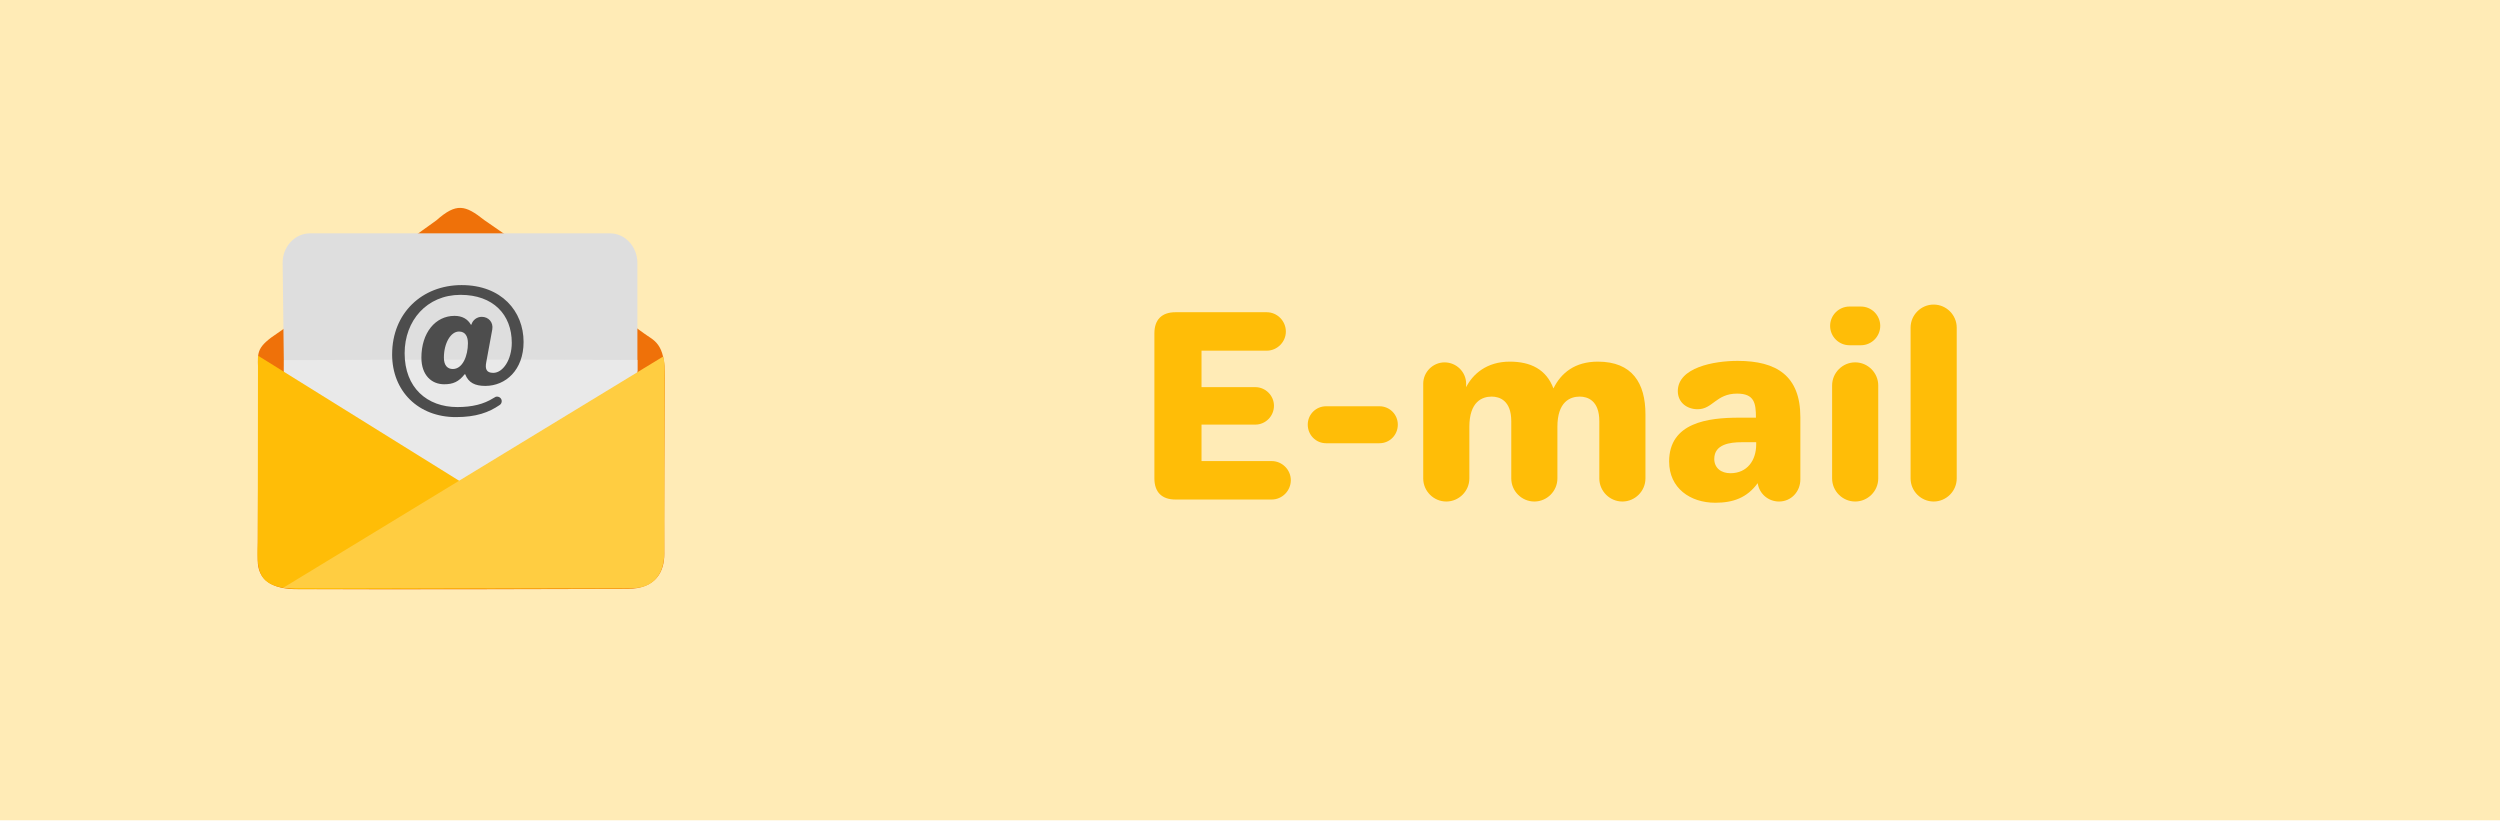
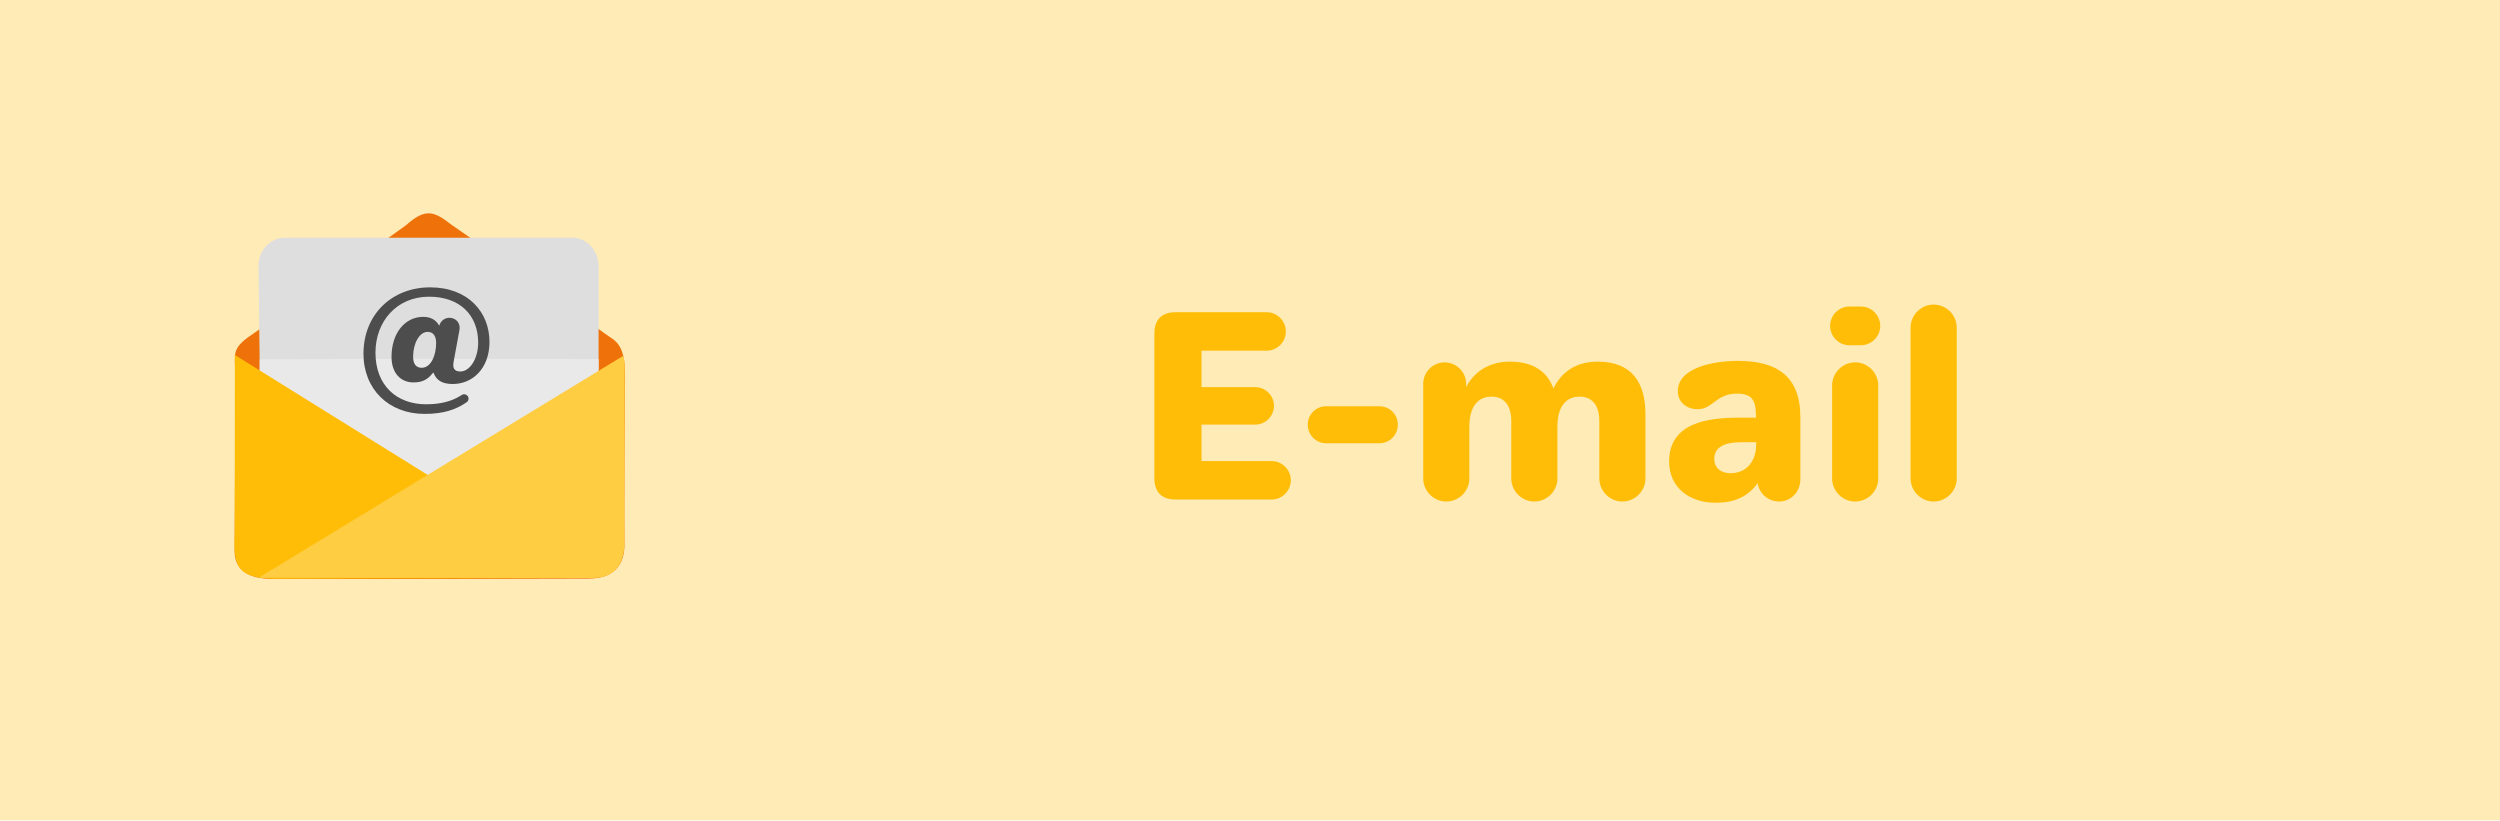
<svg xmlns="http://www.w3.org/2000/svg" width="128mm" height="42mm" viewBox="0 0 128 42" version="1.1" id="svg8">
  <defs id="defs2">
    <linearGradient y2="180" x2="100.008" y1="40.008" x1="160.008" id="b" gradientUnits="userSpaceOnUse">
      <stop id="stop817" offset="0" stop-color="#37aee2" />
      <stop id="stop819" offset="1" stop-color="#1e96c8" />
    </linearGradient>
    <linearGradient y2="174.708" x2="146.527" y1="131.028" x1="123.641" id="w" gradientTransform="scale(1.091908,0.915828)" gradientUnits="userSpaceOnUse">
      <stop id="stop822" offset="0" stop-color="#eff7fc" />
      <stop id="stop824" offset="1" stop-color="#fff" />
    </linearGradient>
  </defs>
  <g id="layer1" transform="translate(-45.1306,-86.64917)" style="display:inline;opacity:1">
    <rect id="rect10" width="128" height="42" x="45.131" y="86.649" style="fill:#ffbd07;fill-opacity:0.294;stroke:none;stroke-width:2.001;stroke-miterlimit:4;stroke-dasharray:none;stroke-opacity:1" />
    <g aria-label="E-mail" style="font-style:normal;font-variant:normal;font-weight:normal;font-stretch:normal;font-size:12.7px;line-height:1.25;font-family:'Old Standard TT';-inkscape-font-specification:'Old Standard TT';letter-spacing:0px;word-spacing:0px;fill:#ffbd07;fill-opacity:1;stroke:none;stroke-width:0.265" id="text857" transform="translate(-1.058333)">
      <path d="m 105.294,111.146 c 0,0.699 0.381,1.079 1.079,1.079 h 4.928 c 0.533,0 0.978,-0.445 0.978,-0.991 0,-0.533 -0.445,-0.978 -0.978,-0.978 h -3.594 v -1.867 h 2.756 c 0.521,0 0.953,-0.432 0.953,-0.965 0,-0.521 -0.432,-0.953 -0.953,-0.953 h -2.756 v -1.867 h 3.34 c 0.533,0 0.978,-0.445 0.978,-0.978 0,-0.546 -0.445,-0.991 -0.978,-0.991 h -4.674 c -0.699,0 -1.079,0.381 -1.079,1.079 z" style="font-style:normal;font-variant:normal;font-weight:normal;font-stretch:normal;font-family:Jellee;-inkscape-font-specification:Jellee;fill:#ffbd07;fill-opacity:1;stroke-width:0.265" id="path840" />
      <path d="m 113.146,108.39 c 0,0.533 0.419,0.953 0.94,0.953 h 2.731 c 0.521,0 0.94,-0.419 0.94,-0.953 0,-0.521 -0.419,-0.94 -0.94,-0.94 h -2.731 c -0.521,0 -0.94,0.419 -0.94,0.94 z" style="font-style:normal;font-variant:normal;font-weight:normal;font-stretch:normal;font-family:Jellee;-inkscape-font-specification:Jellee;fill:#ffbd07;fill-opacity:1;stroke-width:0.265" id="path842" />
      <path d="m 119.058,111.146 c 0,0.648 0.533,1.181 1.181,1.181 0.648,0 1.181,-0.533 1.181,-1.181 v -2.642 c 0,-1.295 0.66,-1.549 1.143,-1.549 0.406,0 1.003,0.203 1.003,1.257 v 2.934 c 0,0.648 0.533,1.181 1.181,1.181 0.648,0 1.181,-0.533 1.181,-1.181 v -2.642 c 0,-1.295 0.66,-1.549 1.143,-1.549 0.406,0 1.003,0.203 1.003,1.257 v 2.934 c 0,0.648 0.533,1.181 1.181,1.181 0.648,0 1.181,-0.533 1.181,-1.181 v -3.289 c 0,-1.587 -0.673,-2.692 -2.438,-2.692 -1.168,0 -1.88,0.572 -2.273,1.372 -0.368,-0.978 -1.168,-1.372 -2.235,-1.372 -1.181,0 -1.892,0.635 -2.235,1.308 v -0.178 c 0,-0.597 -0.495,-1.092 -1.105,-1.092 -0.597,0 -1.092,0.495 -1.092,1.092 z" style="font-style:normal;font-variant:normal;font-weight:normal;font-stretch:normal;font-family:Jellee;-inkscape-font-specification:Jellee;fill:#ffbd07;fill-opacity:1;stroke-width:0.265" id="path844" />
      <path d="m 131.649,110.282 c 0,1.359 1.079,2.108 2.362,2.108 0.914,0 1.626,-0.254 2.172,-1.003 0.076,0.533 0.533,0.94 1.092,0.94 0.622,0 1.092,-0.508 1.092,-1.13 v -3.188 c 0,-2.121 -1.219,-2.883 -3.213,-2.883 -1.219,0 -3.061,0.343 -3.061,1.549 0,0.572 0.457,0.927 1.016,0.927 0.775,0 0.94,-0.8 2.019,-0.8 0.889,0 0.965,0.495 0.965,1.232 h -0.864 c -1.575,0 -3.581,0.241 -3.581,2.248 z m 2.311,-0.14 c 0,-0.749 0.813,-0.851 1.397,-0.851 h 0.749 v 0.114 c 0,0.813 -0.457,1.473 -1.321,1.473 -0.457,0 -0.826,-0.254 -0.826,-0.737 z" style="font-style:normal;font-variant:normal;font-weight:normal;font-stretch:normal;font-family:Jellee;-inkscape-font-specification:Jellee;fill:#ffbd07;fill-opacity:1;stroke-width:0.265" id="path846" />
      <path d="m 139.891,103.335 c 0,0.546 0.445,0.991 0.991,0.991 h 0.584 c 0.546,0 0.991,-0.445 0.991,-0.991 0,-0.546 -0.445,-0.991 -0.991,-0.991 h -0.584 c -0.546,0 -0.991,0.445 -0.991,0.991 z m 0.102,7.811 c 0,0.648 0.533,1.181 1.181,1.181 0.648,0 1.181,-0.533 1.181,-1.181 v -4.763 c 0,-0.648 -0.533,-1.181 -1.181,-1.181 -0.648,0 -1.181,0.533 -1.181,1.181 z" style="font-style:normal;font-variant:normal;font-weight:normal;font-stretch:normal;font-family:Jellee;-inkscape-font-specification:Jellee;fill:#ffbd07;fill-opacity:1;stroke-width:0.265" id="path848" />
      <path d="m 144.011,111.146 c 0,0.648 0.533,1.181 1.181,1.181 0.648,0 1.181,-0.533 1.181,-1.181 v -7.722 c 0,-0.648 -0.533,-1.181 -1.181,-1.181 -0.648,0 -1.181,0.533 -1.181,1.181 z" style="font-style:normal;font-variant:normal;font-weight:normal;font-stretch:normal;font-family:Jellee;-inkscape-font-specification:Jellee;fill:#ffbd07;fill-opacity:1;stroke-width:0.265" id="path850" />
    </g>
  </g>
  <g id="layer2" style="display:none">
    <path style="fill:none;stroke:#000000;stroke-width:0.265px;stroke-linecap:butt;stroke-linejoin:miter;stroke-opacity:1" d="M 0,0 128,42" id="path881" />
    <path style="fill:none;stroke:#000000;stroke-width:0.265px;stroke-linecap:butt;stroke-linejoin:miter;stroke-opacity:1" d="M 0,42 128,1.5894571e-7" id="path883" />
  </g>
  <g id="layer3" style="display:inline">
-     <path style="fill:#ef7109;fill-opacity:1;stroke:none;stroke-width:0.251px;stroke-linecap:butt;stroke-linejoin:miter;stroke-opacity:1" d="m 22.351,11.276 c -2.994,2.167 -7.288,5.201 -8.465,6.006 -0.821,0.621 -0.682,0.882 -0.661,1.905 -0.002,2.791 -0.02,7.299 -0.03,9.491 -0.01,0.983 0.71,1.521 2.103,1.485 4.47,0.025 13.177,8.86e-4 16.839,-0.012 1.443,-0.005 1.885,-0.9 1.875,-1.787 -0.016,-1.37 0.012,-7.214 0.033,-9.025 0.021,-1.811 -0.59,-1.904 -1.076,-2.273 -0.486,-0.369 -6.534,-4.682 -8.173,-5.797 -0.978,-0.776 -1.425,-0.892 -2.446,0.006 z" id="path831" />
+     <path style="fill:#ef7109;fill-opacity:1;stroke:none;stroke-width:0.24px;stroke-linecap:butt;stroke-linejoin:miter;stroke-opacity:1" d="m 20.79,11.529 c -2.87,2.078 -6.986,4.986 -8.114,5.757 -0.787,0.596 -0.653,0.845 -0.633,1.827 -0.001,2.676 -0.019,6.997 -0.029,9.098 -0.01,0.942 0.681,1.458 2.016,1.424 4.285,0.024 12.632,8.49e-4 16.142,-0.012 1.384,-0.005 1.807,-0.863 1.798,-1.713 -0.015,-1.313 0.012,-6.916 0.032,-8.652 0.02,-1.736 -0.566,-1.825 -1.032,-2.179 -0.466,-0.353 -6.264,-4.489 -7.835,-5.557 -0.937,-0.744 -1.366,-0.855 -2.345,0.006 z" id="path831" />
  </g>
  <g id="layer4" style="display:inline">
-     <path style="fill:#dedede;fill-opacity:1;stroke:none;stroke-width:1.969;stroke-miterlimit:4;stroke-dasharray:none;stroke-opacity:1" d="m 15.873,11.947 h 15.36 c 0.777,0 1.402,0.682 1.402,1.529 v 5.538 c -8.196,-0.006 -10.312,-0.016 -18.097,0.012 l -0.067,-5.55 c -0.01,-0.847 0.625,-1.529 1.402,-1.529 z" id="rect835" />
-     <path id="path841" d="m 15.873,25.14 h 15.36 c 0.777,0 1.402,-0.625 1.402,-1.402 v -5.309 c -8.641,-0.022 -9.647,-0.023 -18.097,0.011 l -0.067,5.09 c -0.01,0.777 0.625,1.61 1.402,1.61 z" style="fill:#e9e9e9;fill-opacity:1;stroke:none;stroke-width:1.886;stroke-miterlimit:4;stroke-dasharray:none;stroke-opacity:1" />
+     <path style="fill:#dedede;fill-opacity:1;stroke:none;stroke-width:1.887;stroke-miterlimit:4;stroke-dasharray:none;stroke-opacity:1" d="m 14.58,12.172 h 14.724 c 0.745,0 1.344,0.654 1.344,1.466 v 5.308 c -7.856,-0.006 -9.885,-0.015 -17.348,0.012 l -0.064,-5.32 c -0.01,-0.812 0.6,-1.466 1.344,-1.466 z" id="rect835" />
+     <path id="path841" d="m 14.58,24.819 h 14.724 c 0.745,0 1.344,-0.6 1.344,-1.344 v -5.089 c -8.283,-0.021 -9.248,-0.022 -17.348,0.011 l -0.064,4.88 c -0.01,0.745 0.6,1.543 1.344,1.543 z" style="fill:#e9e9e9;fill-opacity:1;stroke:none;stroke-width:1.808;stroke-miterlimit:4;stroke-dasharray:none;stroke-opacity:1" />
  </g>
  <g id="layer5" style="display:inline" />
  <g id="layer7" style="display:inline">
-     <path style="display:inline;fill:#ffbd07;fill-opacity:1;stroke:none;stroke-width:0.251px;stroke-linecap:butt;stroke-linejoin:miter;stroke-opacity:1" d="m 13.209,18.21 19.15,11.91 -17.061,0.044 c -1.925,-0.057 -2.192,-0.62 -2.1,-2.392 z" id="path845" />
+     <path style="display:inline;fill:#ffbd07;fill-opacity:1;stroke:none;stroke-width:0.24px;stroke-linecap:butt;stroke-linejoin:miter;stroke-opacity:1" d="m 12.026,18.176 18.358,11.417 -16.354,0.042 c -1.845,-0.055 -2.101,-0.594 -2.013,-2.293 z" id="path845" />
  </g>
  <g id="layer6" style="display:inline">
-     <path style="fill:#ffcd41;fill-opacity:1;stroke:none;stroke-width:0.251px;stroke-linecap:butt;stroke-linejoin:miter;stroke-opacity:1" d="m 33.951,18.256 -19.47,11.85 17.878,0.014 c 1.13,-0.014 1.624,-0.74 1.653,-1.755 0,0 0.019,-9.08 0.021,-9.486 0.002,-0.406 -0.083,-0.623 -0.083,-0.623 z" id="path849" />
+     <path style="fill:#ffcd41;fill-opacity:1;stroke:none;stroke-width:0.24px;stroke-linecap:butt;stroke-linejoin:miter;stroke-opacity:1" d="m 31.909,18.22 -18.664,11.36 17.138,0.013 c 1.084,-0.014 1.557,-0.71 1.585,-1.682 0,0 0.018,-8.704 0.02,-9.093 0.002,-0.389 -0.08,-0.598 -0.08,-0.598 z" id="path849" />
  </g>
  <g id="layer8">
-     <g aria-label="@" style="font-style:normal;font-variant:normal;font-weight:normal;font-stretch:normal;font-size:7.417px;line-height:1.25;font-family:'Old Standard TT';-inkscape-font-specification:'Old Standard TT';letter-spacing:0px;word-spacing:0px;fill:#4d4d4d;fill-opacity:1;stroke:none;stroke-width:0.155" id="text856" transform="matrix(0.9481017,0,0,0.9481017,0.763522,1.06432)">
+     <g aria-label="@" style="font-style:normal;font-variant:normal;font-weight:normal;font-stretch:normal;font-size:7.417px;line-height:1.25;font-family:'Old Standard TT';-inkscape-font-specification:'Old Standard TT';letter-spacing:0px;word-spacing:0px;fill:#4d4d4d;fill-opacity:1;stroke:none;stroke-width:0.155" id="text856" transform="matrix(0.9088531,0,0,0.9088531,0.09602541,1.740245)">
      <path d="m 20.37,18.012 c 0,1.995 1.417,3.39 3.442,3.39 1.098,0 1.78,-0.252 2.366,-0.653 0.067,-0.044 0.111,-0.119 0.111,-0.208 0,-0.134 -0.111,-0.245 -0.252,-0.245 -0.052,0 -0.089,0.007 -0.2,0.082 -0.519,0.326 -1.142,0.482 -1.943,0.482 -1.639,0 -2.848,-1.046 -2.848,-2.908 0,-1.758 1.194,-3.152 3.019,-3.152 1.758,0 2.767,1.061 2.767,2.589 0,0.912 -0.475,1.624 -1.001,1.624 -0.378,0 -0.445,-0.223 -0.378,-0.571 l 0.326,-1.773 c 0.067,-0.393 -0.208,-0.682 -0.571,-0.682 -0.26,0 -0.49,0.178 -0.556,0.423 h -0.03 c -0.171,-0.304 -0.467,-0.475 -0.883,-0.475 -1.031,0 -1.788,0.912 -1.788,2.255 0,0.949 0.549,1.439 1.231,1.439 0.475,0 0.786,-0.134 1.105,-0.541 h 0.03 c 0.171,0.452 0.527,0.63 1.083,0.63 1.105,0 2.069,-0.86 2.069,-2.374 0,-1.654 -1.187,-3.071 -3.345,-3.071 -2.136,0 -3.753,1.513 -3.753,3.738 z m 2.796,0.178 c 0,-0.771 0.363,-1.409 0.816,-1.409 0.349,0 0.482,0.274 0.482,0.63 0,0.675 -0.282,1.394 -0.816,1.394 -0.274,0 -0.482,-0.178 -0.482,-0.616 z" style="font-style:normal;font-variant:normal;font-weight:normal;font-stretch:normal;font-family:Jellee;-inkscape-font-specification:Jellee;fill:#4d4d4d;stroke-width:0.155" id="path858" />
    </g>
  </g>
</svg>
